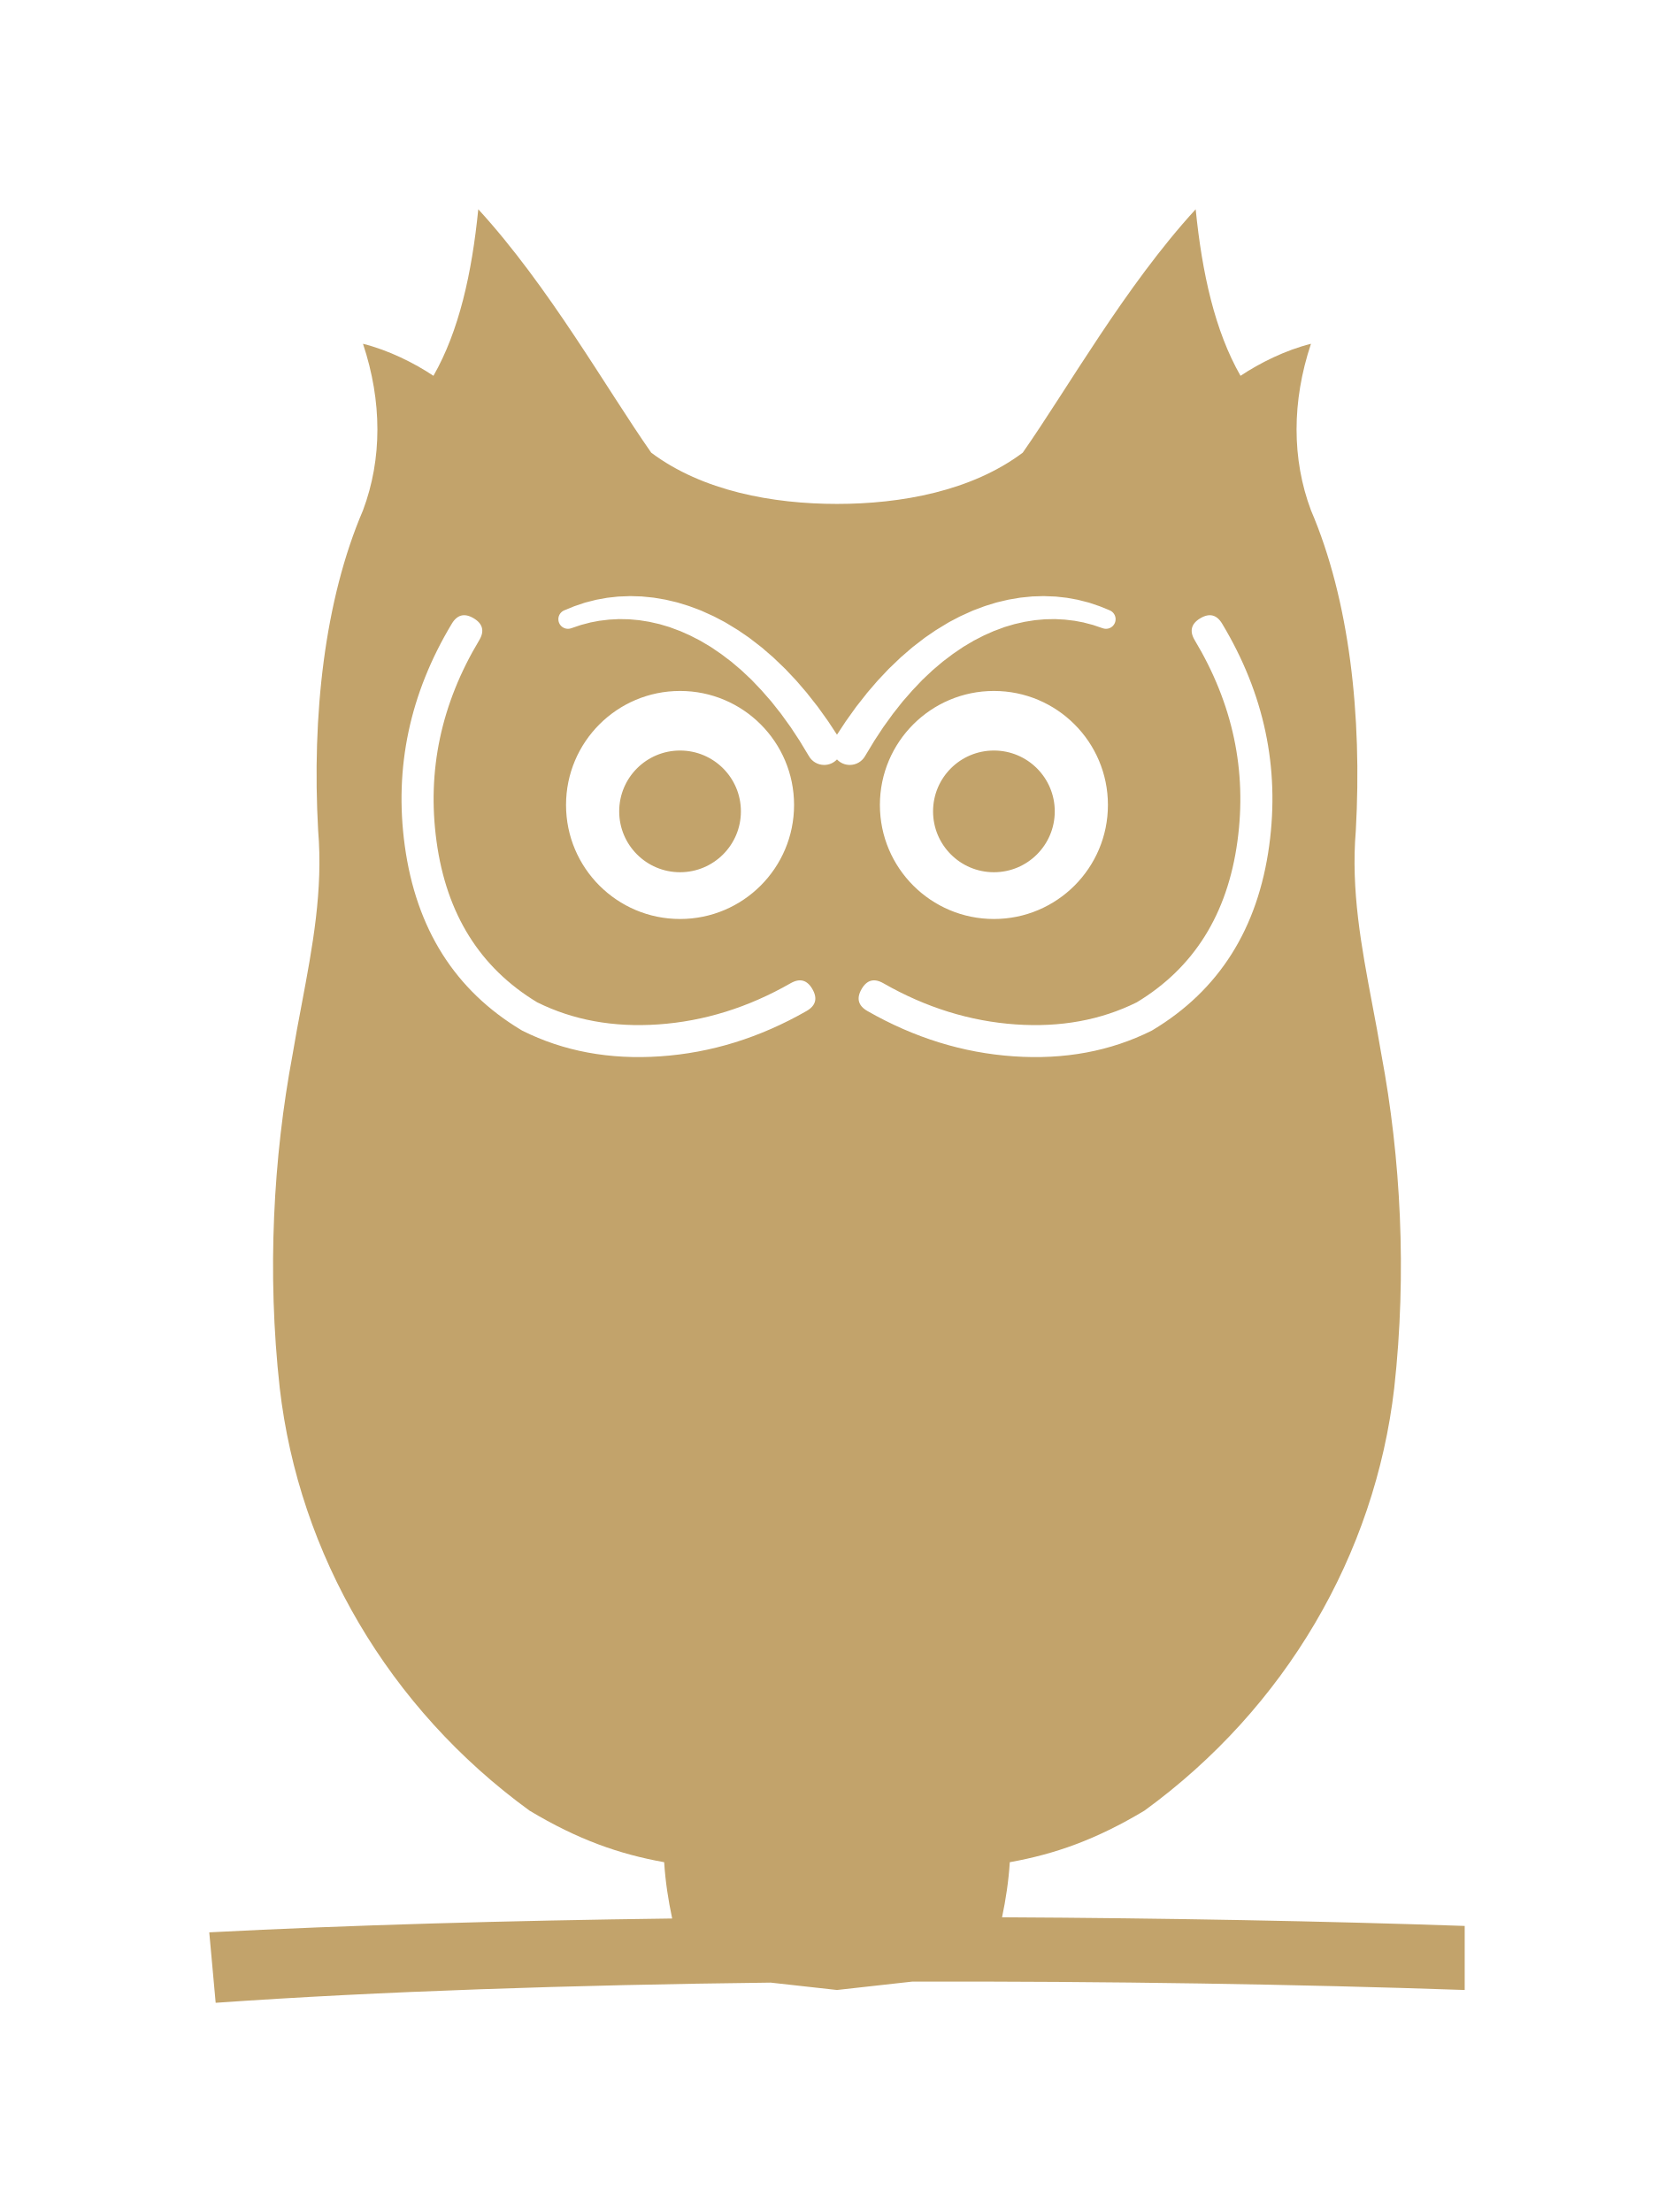
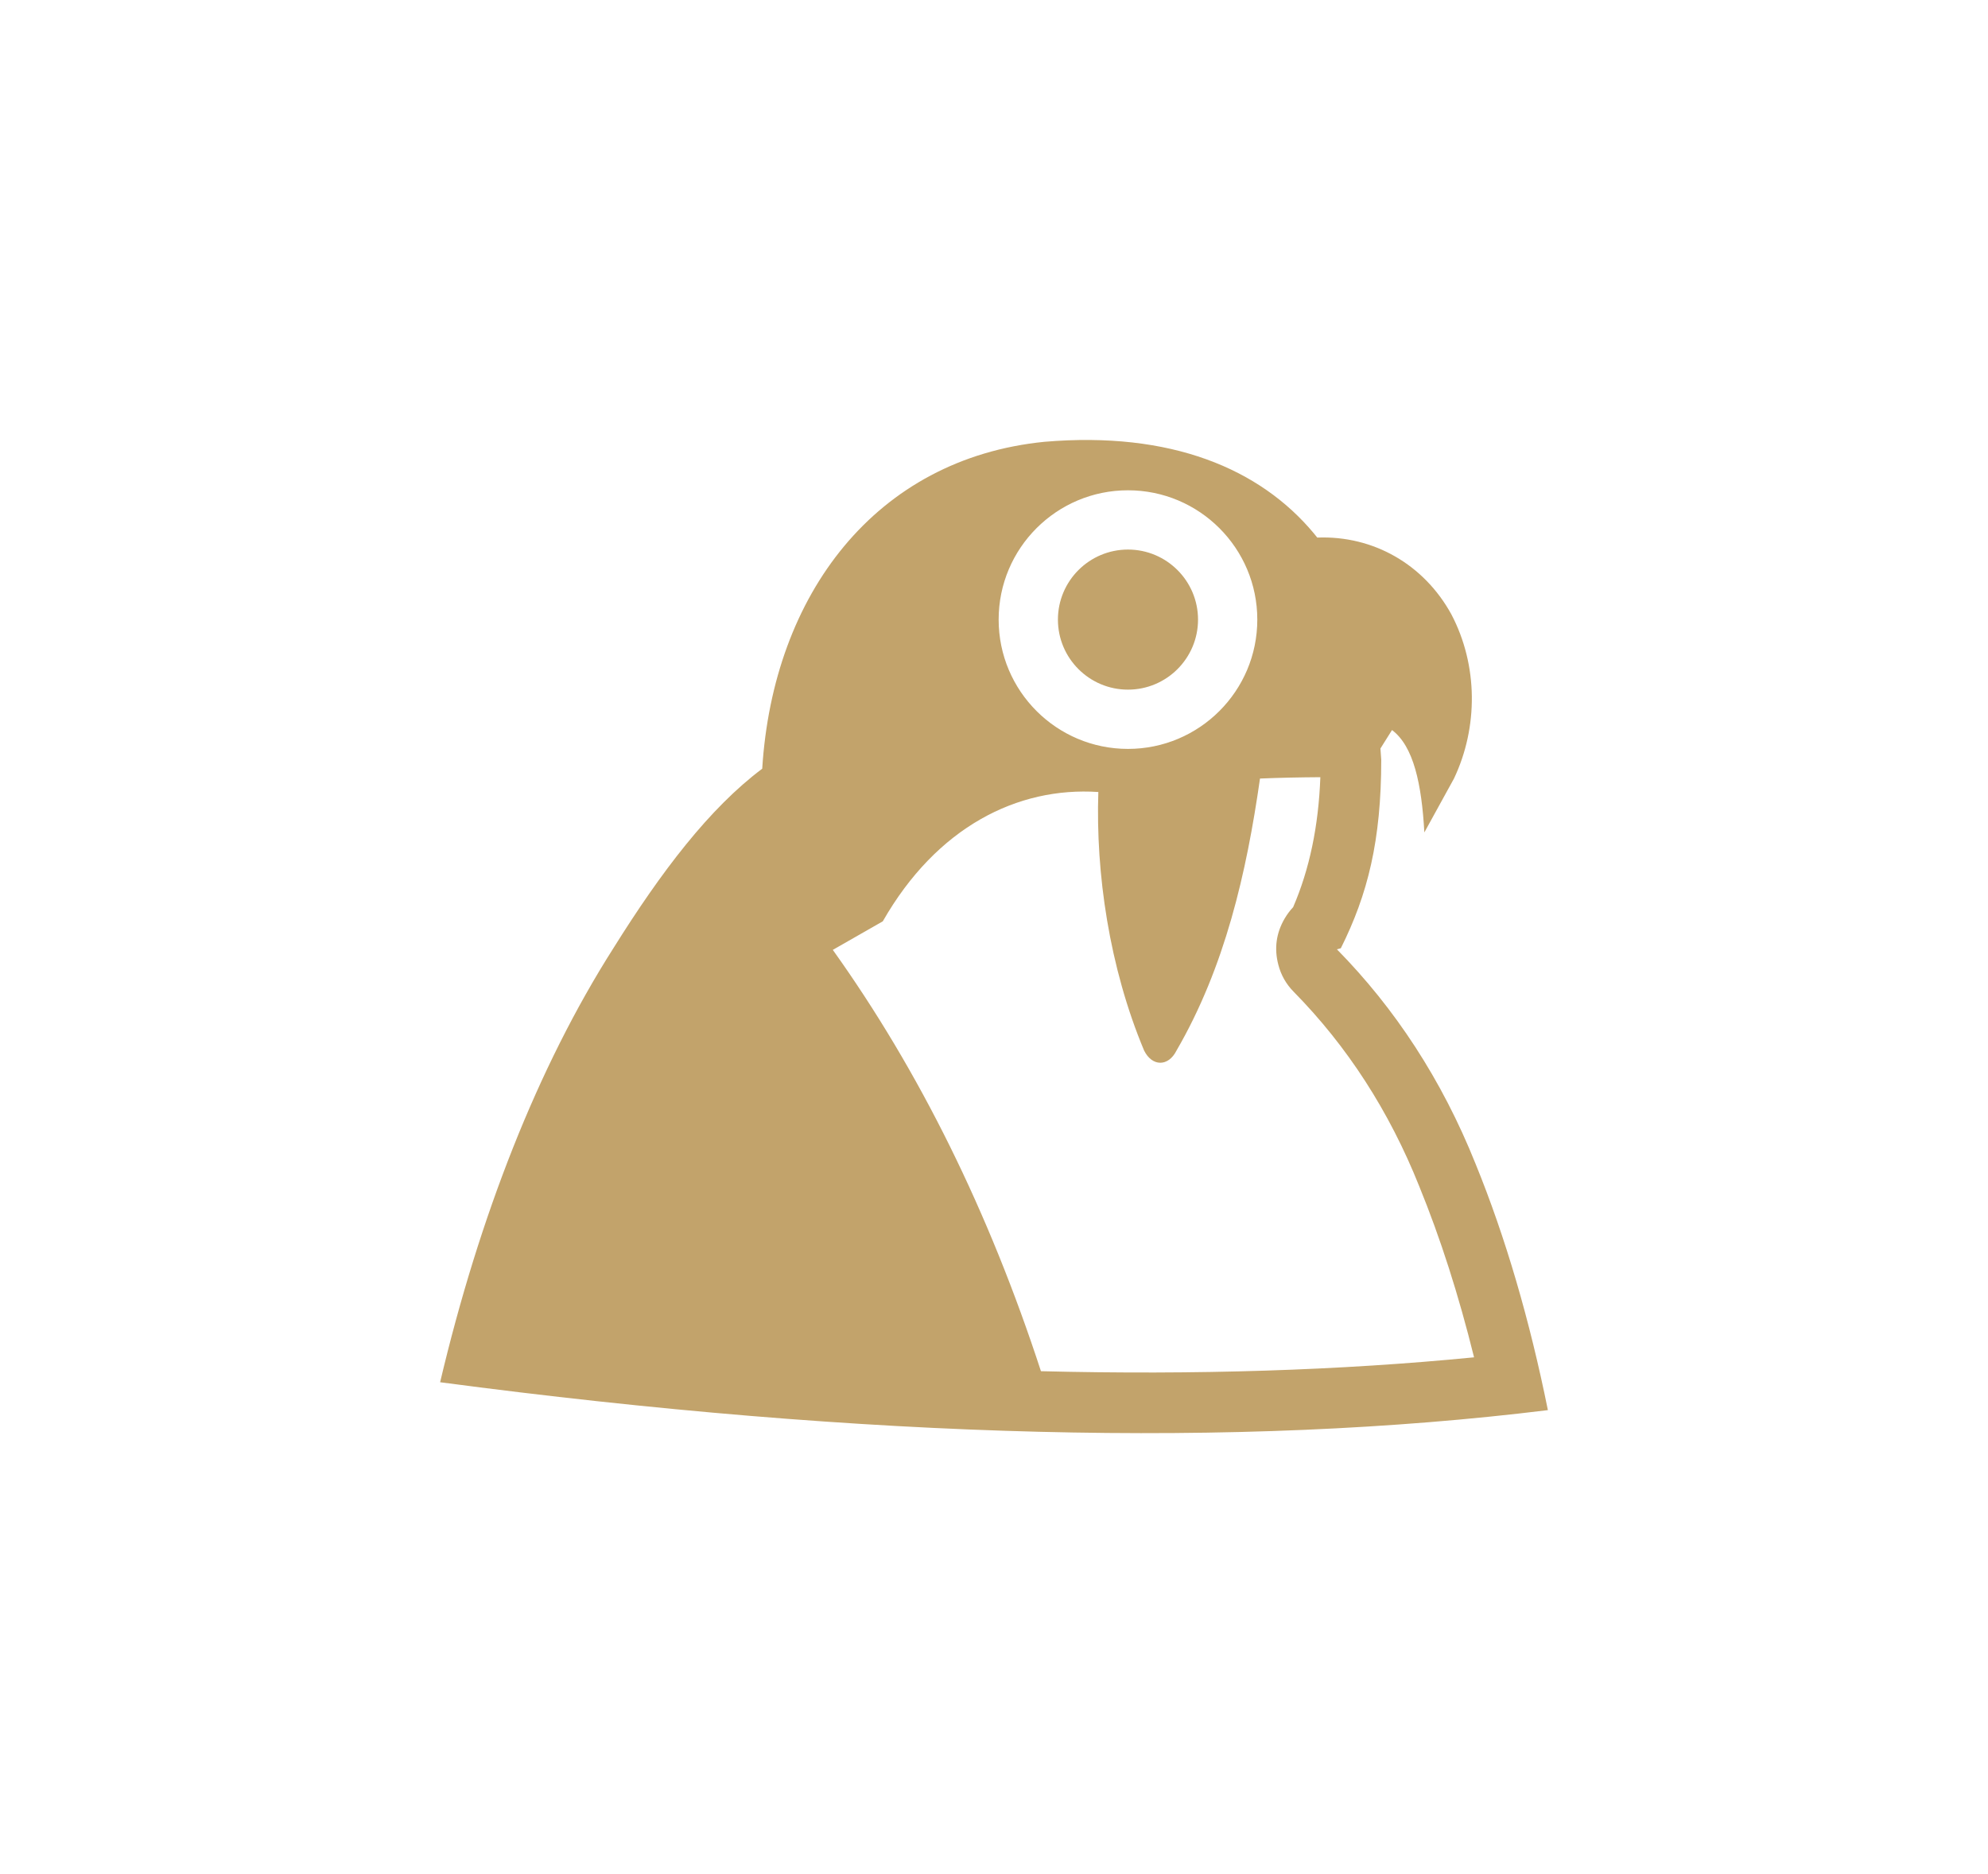
- <svg xmlns="http://www.w3.org/2000/svg" viewBox="-30.67 -32.67 261.33 345.33">
-   <path fill="#C2A36B" d="M100 46C110 46 121 44 129 38C136 28 145 12 156 0C157 10 159 19 163 26C166 24 170 22 174 21C171 30 171 39 174 47C180 61 182 79 181 97C180.22 106.35 181.87 115.09 183.58 124.17C184.07 126.74 184.56 129.35 185 132C188 148 189 166 187 184C184 210 170 234 148 250C140.43 254.54 134 256.79 126.98 258.05C126.79 261.01 126.36 263.84 125.77 266.65C151.4 266.78 176.25 267.25 198 268V278C172.27 277.11 142.22 276.62 111.76 276.69L100 278L89.65 276.85C58.84 277.21 28.6 278.2 3 280L2 269C23.77 267.87 48.63 267.17 74.27 266.84C73.66 263.97 73.21 261.07 73.02 258.05C66 256.79 59.57 254.54 52 250C30 234 16 210 13 184C11 166 12 148 15 132C15.44 129.35 15.93 126.74 16.42 124.17C18.13 115.09 19.78 106.35 19 97C18 79 20 61 26 47C29 39 29 30 26 21C30 22 34 24 37 26C41 19 43 10 44 0C55 12 64 28 71 38C79 44 90 46 100 46ZM142.3 93C142.3 83.17 134.33 75.2 124.5 75.2C114.67 75.2 106.7 83.17 106.7 93C106.7 102.83 114.67 110.8 124.5 110.8C134.33 110.8 142.3 102.83 142.3 93ZM93.3 93C93.3 83.17 85.33 75.2 75.5 75.2C65.67 75.2 57.7 83.17 57.7 93C57.7 102.83 65.67 110.8 75.5 110.8C85.33 110.8 93.3 102.83 93.3 93ZM155.86 67.29Q164.77 82.15 162.52 98.66Q160.2 115.72 146.8 123.81Q138.39 127.98 127.92 127.26Q117.19 126.52 107.24 120.83Q105.07 119.59 103.83 121.76Q102.59 123.93 104.76 125.17Q115.71 131.43 127.58 132.24Q139.46 133.06 149.12 128.24Q149.2 128.19 149.29 128.14Q164.82 118.82 167.48 99.34Q169.97 81.08 160.14 64.71Q158.86 62.57 156.71 63.86Q155.64 64.5 155.43 65.36Q155.21 66.21 155.86 67.29ZM44.14 67.29Q44.79 66.21 44.57 65.36Q44.36 64.5 43.29 63.86Q41.14 62.57 39.86 64.71Q30.03 81.08 32.52 99.34Q35.18 118.82 50.71 128.14Q50.8 128.19 50.88 128.24Q60.54 133.06 72.42 132.24Q84.29 131.43 95.24 125.17Q97.41 123.93 96.17 121.76Q94.93 119.59 92.76 120.83Q82.81 126.52 72.08 127.26Q61.61 127.98 53.2 123.81Q39.8 115.72 37.48 98.66Q35.23 82.15 44.14 67.29ZM100 85.89C100.5 86.42 101.21 86.75 102 86.75C103.03 86.75 103.92 86.19 104.39 85.36L105.8 83.03C105.8 83.02 105.81 83.01 105.81 83.01L107.25 80.82L107.26 80.81L108.74 78.76L108.74 78.76L110.25 76.85L111.79 75.09L113.34 73.46L114.91 71.98L116.5 70.63L118.1 69.42L118.1 69.42L119.7 68.33L119.7 68.33L121.3 67.38L121.31 67.37L122.91 66.55C122.92 66.54 122.92 66.54 122.93 66.54L124.52 65.83C124.53 65.83 124.53 65.83 124.54 65.83L126.12 65.24C126.13 65.24 126.14 65.24 126.14 65.23L127.73 64.76Q127.73 64.76 127.74 64.76L129.32 64.4L129.33 64.4L130.9 64.15L130.91 64.15L132.47 64.01L134.03 63.98L135.56 64.06L137.07 64.24L137.08 64.24L138.56 64.52L138.57 64.53L140.02 64.91C140.03 64.91 140.03 64.91 140.04 64.92L141.46 65.4C141.63 65.46 141.81 65.5 142 65.5C142.83 65.5 143.5 64.83 143.5 64C143.5 63.35 143.09 62.8 142.52 62.59L141.13 62.02C141.06 61.99 140.99 61.96 140.91 61.94L139.49 61.46C139.42 61.43 139.34 61.41 139.26 61.39L137.81 61.02C137.73 60.99 137.65 60.98 137.57 60.96L136.08 60.69C136 60.67 135.92 60.66 135.84 60.65L135.84 60.65L134.31 60.48C134.27 60.48 134.23 60.47 134.19 60.47C134.15 60.46 134.11 60.46 134.07 60.46L132.51 60.4C132.47 60.39 132.43 60.39 132.4 60.39L132.38 60.39C132.34 60.39 132.31 60.39 132.27 60.39L132.27 60.39L130.68 60.44L130.68 60.44C130.64 60.44 130.61 60.44 130.57 60.44C130.53 60.44 130.48 60.45 130.44 60.45L128.84 60.61C128.75 60.61 128.67 60.62 128.58 60.64L126.98 60.91C126.89 60.92 126.8 60.93 126.71 60.96L125.1 61.34C125.01 61.36 124.92 61.38 124.83 61.41L123.21 61.91C123.12 61.93 123.03 61.96 122.95 62L121.32 62.61C121.23 62.64 121.14 62.68 121.06 62.72L119.43 63.46C119.34 63.49 119.25 63.53 119.17 63.58L117.53 64.44C117.45 64.48 117.37 64.53 117.29 64.58L115.65 65.58C115.57 65.62 115.49 65.67 115.42 65.72L113.77 66.85C113.7 66.9 113.63 66.95 113.57 67L113.57 67L111.91 68.28C111.88 68.3 111.85 68.33 111.82 68.35C111.79 68.38 111.76 68.4 111.73 68.43L111.72 68.43L110.08 69.85C110.05 69.87 110.02 69.9 109.99 69.92C109.96 69.95 109.93 69.98 109.9 70.01L108.27 71.57C108.24 71.59 108.22 71.62 108.19 71.65C108.16 71.67 108.13 71.7 108.11 71.73L108.1 71.73L106.49 73.44C106.46 73.47 106.44 73.49 106.41 73.52C106.39 73.55 106.36 73.58 106.34 73.61L106.33 73.61L104.74 75.46C104.72 75.49 104.69 75.51 104.67 75.54C104.65 75.57 104.62 75.61 104.6 75.64L103.03 77.63C102.98 77.69 102.94 77.76 102.89 77.82L101.36 79.96C101.31 80.02 101.27 80.09 101.23 80.16L100 82.03L98.77 80.16C98.73 80.09 98.69 80.02 98.64 79.96L97.11 77.82C97.06 77.76 97.02 77.69 96.97 77.63L95.4 75.64C95.38 75.61 95.35 75.57 95.33 75.54C95.31 75.51 95.28 75.49 95.26 75.46L93.67 73.61L93.66 73.61C93.64 73.58 93.61 73.55 93.59 73.52C93.56 73.49 93.54 73.47 93.51 73.44L91.9 71.73L91.89 71.73C91.87 71.7 91.84 71.67 91.81 71.65C91.78 71.62 91.76 71.59 91.73 71.57L90.1 70.01C90.07 69.98 90.04 69.95 90.01 69.92C89.98 69.9 89.95 69.87 89.92 69.85L88.28 68.43L88.27 68.43C88.24 68.4 88.21 68.38 88.18 68.35C88.15 68.33 88.12 68.3 88.09 68.28L86.43 67L86.43 67C86.37 66.95 86.3 66.9 86.23 66.85L84.58 65.72C84.51 65.67 84.43 65.62 84.35 65.58L82.71 64.58C82.63 64.53 82.55 64.48 82.47 64.44L80.83 63.58C80.75 63.53 80.66 63.49 80.57 63.46L78.94 62.72C78.86 62.68 78.77 62.64 78.68 62.61L77.05 62C76.97 61.96 76.88 61.93 76.79 61.91L75.17 61.41C75.08 61.38 74.99 61.36 74.9 61.34L73.29 60.96C73.2 60.93 73.11 60.92 73.02 60.91L71.42 60.64C71.33 60.62 71.25 60.61 71.16 60.61L69.56 60.45C69.52 60.45 69.47 60.44 69.43 60.44C69.39 60.44 69.36 60.44 69.32 60.44L69.32 60.44L67.73 60.39L67.73 60.39C67.69 60.39 67.66 60.39 67.62 60.39L67.6 60.39C67.57 60.39 67.53 60.39 67.49 60.4L65.93 60.46C65.89 60.46 65.85 60.46 65.81 60.47C65.77 60.47 65.73 60.48 65.69 60.48L64.16 60.65L64.16 60.65C64.08 60.66 64 60.67 63.92 60.69L62.43 60.96C62.35 60.98 62.27 60.99 62.19 61.02L60.74 61.39C60.66 61.41 60.58 61.43 60.51 61.46L59.09 61.94C59.01 61.96 58.94 61.99 58.87 62.02L57.48 62.59C56.91 62.8 56.5 63.35 56.5 64C56.5 64.83 57.17 65.5 58 65.5C58.19 65.5 58.37 65.46 58.54 65.4L59.96 64.92C59.97 64.91 59.97 64.91 59.98 64.91L61.43 64.53C61.43 64.53 61.44 64.53 61.44 64.52L62.92 64.24L62.93 64.24L64.44 64.06L65.97 63.98L67.53 64.01L69.09 64.15L69.1 64.15L70.67 64.4L70.68 64.4L72.26 64.76Q72.27 64.76 72.27 64.76L73.86 65.23C73.86 65.24 73.87 65.24 73.88 65.24L75.46 65.83C75.47 65.83 75.47 65.83 75.48 65.83L77.07 66.54C77.08 66.54 77.08 66.54 77.09 66.55L78.69 67.37L78.7 67.38L80.3 68.33L80.3 68.33L81.9 69.42L81.9 69.42L83.5 70.63L85.09 71.98L86.66 73.46L88.21 75.09L89.75 76.85L91.26 78.76L91.26 78.76L92.74 80.81L92.75 80.82L94.19 83.01C94.19 83.01 94.2 83.02 94.2 83.03L95.61 85.36C96.08 86.19 96.97 86.75 98 86.75C98.79 86.75 99.5 86.42 100 85.89ZM85 94C85 99.25 80.75 103.5 75.5 103.5C70.25 103.5 66 99.25 66 94C66 88.75 70.25 84.5 75.5 84.5C80.75 84.5 85 88.75 85 94ZM134 94C134 99.25 129.75 103.5 124.5 103.5C119.25 103.5 115 99.25 115 94C115 88.75 119.25 84.5 124.5 84.5C129.75 84.5 134 88.75 134 94Z" />
+ <svg xmlns="http://www.w3.org/2000/svg" viewBox="42.47 -12.40 147.57 139.07">
+   <path fill="#C2A36B" d="M141.71 58.08C146 62.44 149.49 67.73 152 74C154.22 79.44 156.02 85.6 157.37 92.29Q122.86 96.54 75.14 90.22C78.05 77.91 82.38 66.83 88 58C91.56 52.3 95.13 47.61 99.05 44.67C99.86 31.72 107.48 21.65 120 20.4C129.4 19.6 136 22.4 140 27.2C140.08 27.3 140.17 27.41 140.25 27.51C144.43 27.35 148.17 29.51 150.2 33.2C152.2 37 152.2 41.6 150.4 45.4L148.2 49.4C148 45.8 147.4 43 145.8 41.8L144.94 43.17L145 44C145 50 144 54 142 58ZM138.5 61.23Q137.66 60.38 137.36 59.22Q136.89 57.42 137.82 55.81Q138.1 55.33 138.46 54.95Q140.28 50.74 140.48 45.3C138.95 45.31 137.45 45.34 136 45.4C135 52.4 133.4 59.4 129.8 65.6C129.2 66.8 128 66.8 127.4 65.6C124.8 59.4 123.8 52.4 124 46.4C118 46 112 49 108 56L104.29 58.12Q113.94 71.63 119.74 89.4Q137.01 89.83 151.89 88.37Q150.18 81.45 147.82 75.67Q144.48 67.31 138.5 61.23ZM135.8 33.6C135.8 28.3 131.5 24 126.2 24C120.9 24 116.6 28.3 116.6 33.6C116.6 38.9 120.9 43.2 126.2 43.2C131.5 43.2 135.8 38.9 135.8 33.6ZM131.4 33.6C131.4 36.47 129.07 38.8 126.2 38.8C123.33 38.8 121 36.47 121 33.6C121 30.73 123.33 28.4 126.2 28.4C129.07 28.4 131.4 30.73 131.4 33.6Z" />
</svg>
